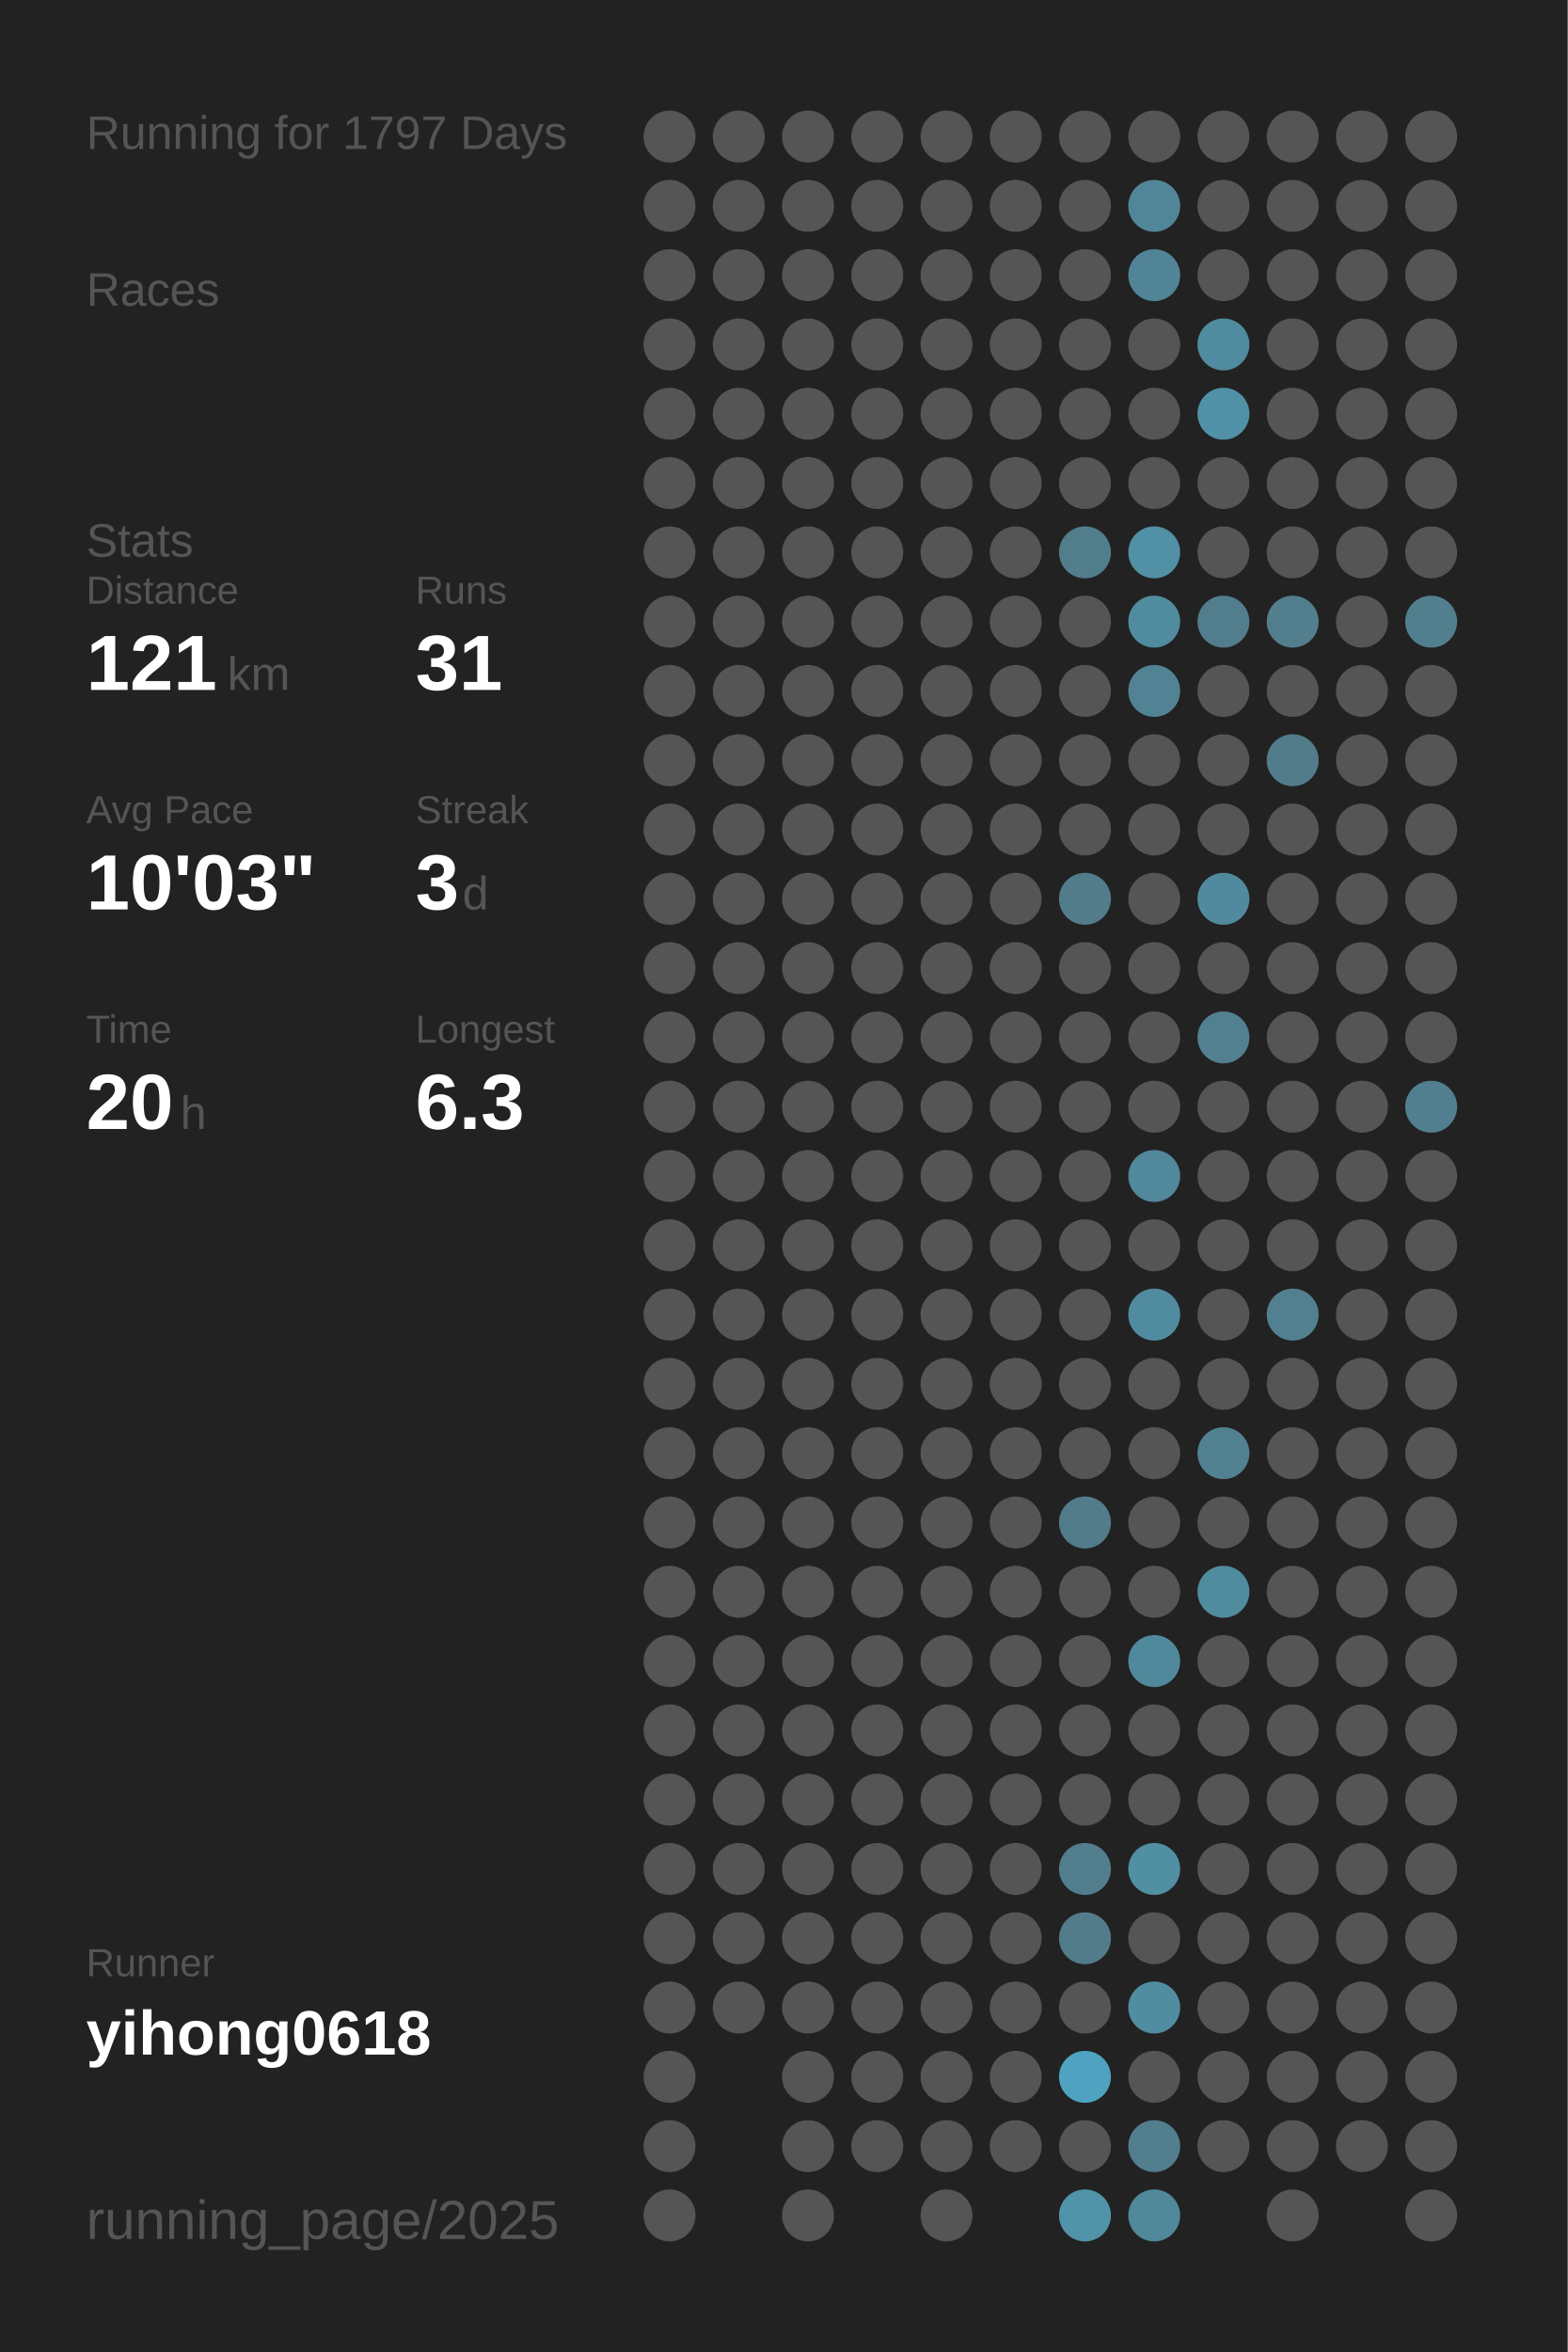
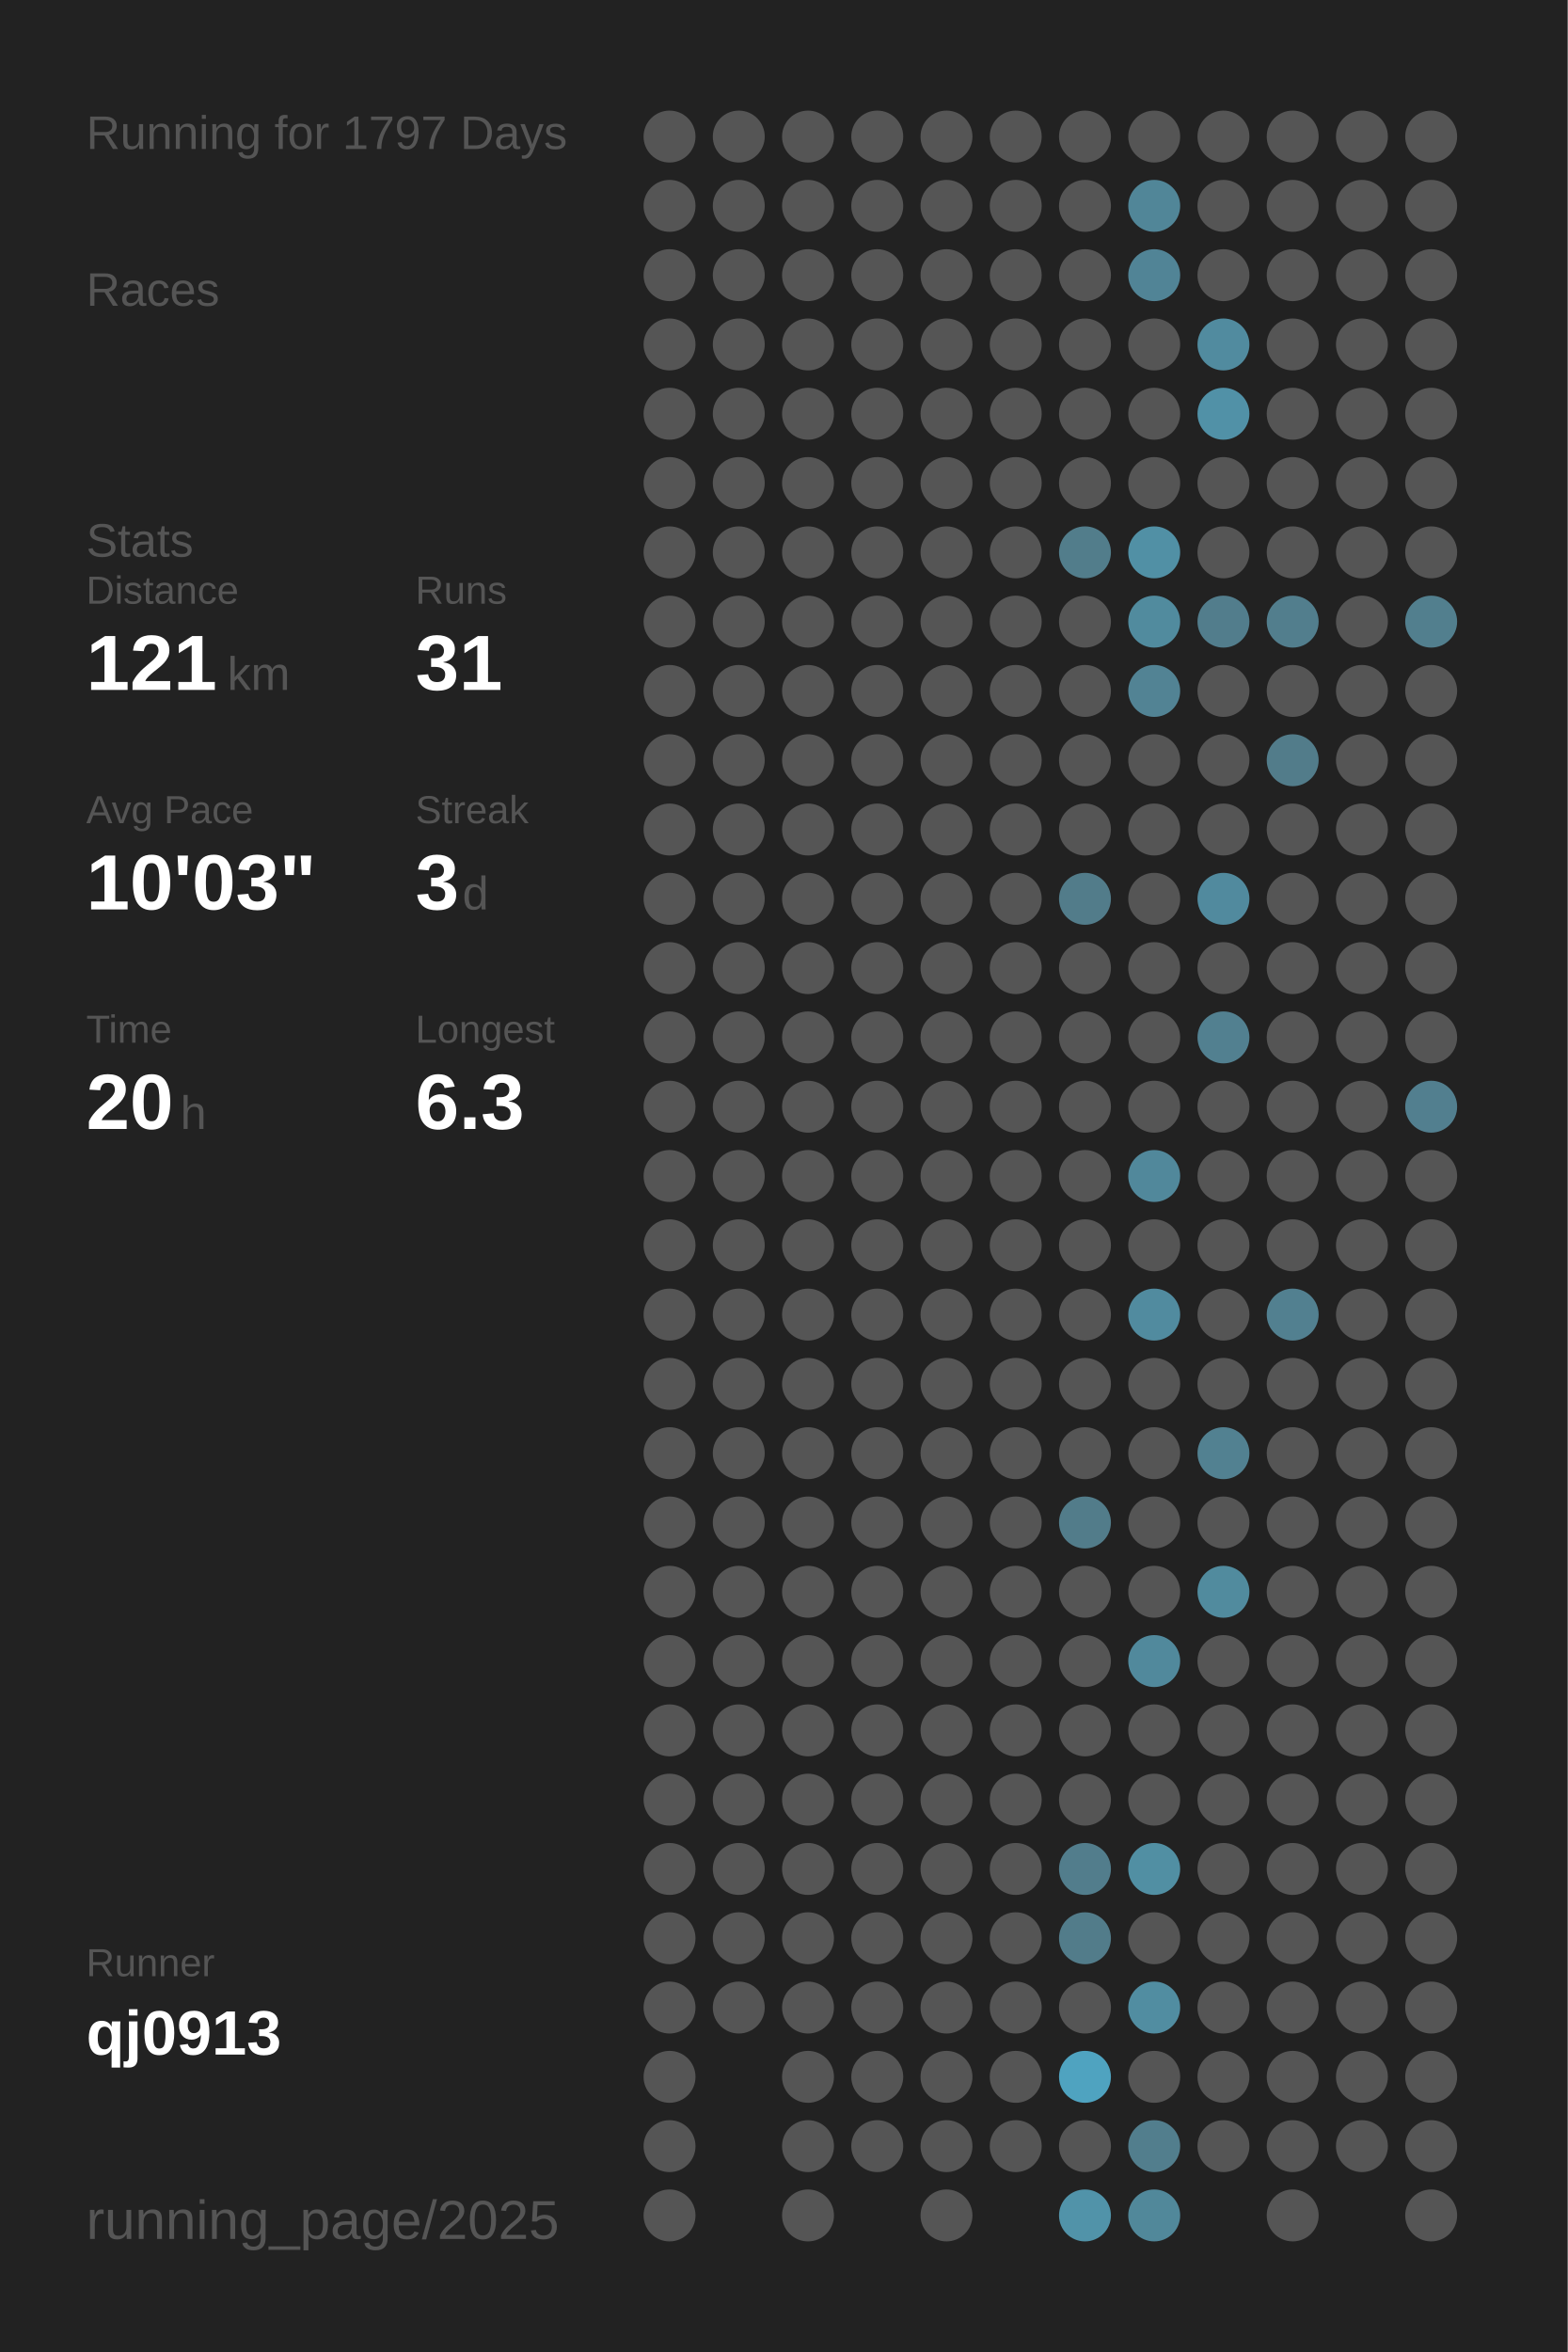
<svg xmlns="http://www.w3.org/2000/svg" baseProfile="full" height="300mm" version="1.1" viewBox="0,0,200,300" width="200mm">
  <defs />
  <rect fill="#222222" height="300" width="200" x="0" y="0" />
  <text fill="#555555" style="font-size:6px; font-family:Arial;" x="11" y="19">Running for 1797 Days</text>
  <text fill="#555555" style="font-size:6px; font-family:Arial;" x="11" y="39">Races</text>
  <text fill="#555555" style="font-size:6px; font-family:Arial;" x="11" y="71">Stats</text>
  <text fill="#555555" style="font-size:5px; font-family:Arial;" x="11" y="77">Distance</text>
  <text fill="#FFFFFF" style="font-size:10px; font-family:Arial; font-weight:bold;" x="11" y="88">121</text>
  <text fill="#555555" style="font-size:6px; font-family:Arial;" x="29" y="88">km</text>
  <text fill="#555555" style="font-size:5px; font-family:Arial;" x="53" y="77">Runs</text>
  <text fill="#FFFFFF" style="font-size:10px; font-family:Arial; font-weight:bold;" x="53" y="88">31</text>
  <text fill="#555555" style="font-size:5px; font-family:Arial;" x="11" y="105">Avg Pace</text>
  <text fill="#FFFFFF" style="font-size:10px; font-family:Arial; font-weight:bold;" x="11" y="116">10'03"</text>
  <text fill="#555555" style="font-size:5px; font-family:Arial;" x="53" y="105">Streak</text>
  <text fill="#FFFFFF" style="font-size:10px; font-family:Arial; font-weight:bold;" x="53" y="116">3</text>
  <text fill="#555555" style="font-size:6px; font-family:Arial;" x="59" y="116">d</text>
  <text fill="#555555" style="font-size:5px; font-family:Arial;" x="11" y="133">Time</text>
  <text fill="#FFFFFF" style="font-size:10px; font-family:Arial; font-weight:bold;" x="11" y="144">20</text>
  <text fill="#555555" style="font-size:6px; font-family:Arial;" x="23" y="144">h</text>
  <text fill="#555555" style="font-size:5px; font-family:Arial;" x="53" y="133">Longest</text>
  <text fill="#FFFFFF" style="font-size:10px; font-family:Arial; font-weight:bold;" x="53" y="144">6.3</text>
  <text fill="#555555" style="font-size:5px; font-family:Arial;" x="11" y="252.065">Runner</text>
-   <text fill="#FFFFFF" style="font-size:8px; font-family:Arial; font-weight:bold;" x="11" y="262.065">yihong0618</text>
+   <text fill="#FFFFFF" style="font-size:8px; font-family:Arial; font-weight:bold;" x="11" y="262.065">qj0913</text>
  <text fill="#555555" style="font-size:7px; font-family:Arial;" x="11" y="285.581">running_page/2025</text>
  <circle cx="85.417" cy="17.419" fill="#555555" r="3.312" />
  <circle cx="85.417" cy="26.258" fill="#555555" r="3.312" />
  <circle cx="85.417" cy="35.097" fill="#555555" r="3.312" />
  <circle cx="85.417" cy="43.935" fill="#555555" r="3.312" />
  <circle cx="85.417" cy="52.774" fill="#555555" r="3.312" />
  <circle cx="85.417" cy="61.613" fill="#555555" r="3.312" />
  <circle cx="85.417" cy="70.452" fill="#555555" r="3.312" />
  <circle cx="85.417" cy="79.29" fill="#555555" r="3.312" />
  <circle cx="85.417" cy="88.129" fill="#555555" r="3.312" />
  <circle cx="85.417" cy="96.968" fill="#555555" r="3.312" />
  <circle cx="85.417" cy="105.806" fill="#555555" r="3.312" />
  <circle cx="85.417" cy="114.645" fill="#555555" r="3.312" />
  <circle cx="85.417" cy="123.484" fill="#555555" r="3.312" />
  <circle cx="85.417" cy="132.323" fill="#555555" r="3.312" />
  <circle cx="85.417" cy="141.161" fill="#555555" r="3.312" />
  <circle cx="85.417" cy="150" fill="#555555" r="3.312" />
  <circle cx="85.417" cy="158.839" fill="#555555" r="3.312" />
  <circle cx="85.417" cy="167.677" fill="#555555" r="3.312" />
  <circle cx="85.417" cy="176.516" fill="#555555" r="3.312" />
  <circle cx="85.417" cy="185.355" fill="#555555" r="3.312" />
  <circle cx="85.417" cy="194.194" fill="#555555" r="3.312" />
  <circle cx="85.417" cy="203.032" fill="#555555" r="3.312" />
  <circle cx="85.417" cy="211.871" fill="#555555" r="3.312" />
  <circle cx="85.417" cy="220.71" fill="#555555" r="3.312" />
  <circle cx="85.417" cy="229.548" fill="#555555" r="3.312" />
  <circle cx="85.417" cy="238.387" fill="#555555" r="3.312" />
  <circle cx="85.417" cy="247.226" fill="#555555" r="3.312" />
  <circle cx="85.417" cy="256.065" fill="#555555" r="3.312" />
  <circle cx="85.417" cy="264.903" fill="#555555" r="3.312" />
  <circle cx="85.417" cy="273.742" fill="#555555" r="3.312" />
  <circle cx="85.417" cy="282.581" fill="#555555" r="3.312" />
  <circle cx="94.25" cy="17.419" fill="#555555" r="3.312" />
  <circle cx="94.25" cy="26.258" fill="#555555" r="3.312" />
  <circle cx="94.25" cy="35.097" fill="#555555" r="3.312" />
  <circle cx="94.25" cy="43.935" fill="#555555" r="3.312" />
  <circle cx="94.25" cy="52.774" fill="#555555" r="3.312" />
  <circle cx="94.25" cy="61.613" fill="#555555" r="3.312" />
  <circle cx="94.25" cy="70.452" fill="#555555" r="3.312" />
  <circle cx="94.25" cy="79.29" fill="#555555" r="3.312" />
  <circle cx="94.25" cy="88.129" fill="#555555" r="3.312" />
  <circle cx="94.25" cy="96.968" fill="#555555" r="3.312" />
  <circle cx="94.25" cy="105.806" fill="#555555" r="3.312" />
  <circle cx="94.25" cy="114.645" fill="#555555" r="3.312" />
  <circle cx="94.25" cy="123.484" fill="#555555" r="3.312" />
  <circle cx="94.25" cy="132.323" fill="#555555" r="3.312" />
  <circle cx="94.25" cy="141.161" fill="#555555" r="3.312" />
  <circle cx="94.25" cy="150" fill="#555555" r="3.312" />
  <circle cx="94.25" cy="158.839" fill="#555555" r="3.312" />
  <circle cx="94.25" cy="167.677" fill="#555555" r="3.312" />
  <circle cx="94.25" cy="176.516" fill="#555555" r="3.312" />
  <circle cx="94.25" cy="185.355" fill="#555555" r="3.312" />
  <circle cx="94.25" cy="194.194" fill="#555555" r="3.312" />
  <circle cx="94.25" cy="203.032" fill="#555555" r="3.312" />
  <circle cx="94.25" cy="211.871" fill="#555555" r="3.312" />
  <circle cx="94.25" cy="220.71" fill="#555555" r="3.312" />
  <circle cx="94.25" cy="229.548" fill="#555555" r="3.312" />
  <circle cx="94.25" cy="238.387" fill="#555555" r="3.312" />
  <circle cx="94.25" cy="247.226" fill="#555555" r="3.312" />
  <circle cx="94.25" cy="256.065" fill="#555555" r="3.312" />
  <circle cx="103.083" cy="17.419" fill="#555555" r="3.312" />
  <circle cx="103.083" cy="26.258" fill="#555555" r="3.312" />
  <circle cx="103.083" cy="35.097" fill="#555555" r="3.312" />
  <circle cx="103.083" cy="43.935" fill="#555555" r="3.312" />
  <circle cx="103.083" cy="52.774" fill="#555555" r="3.312" />
  <circle cx="103.083" cy="61.613" fill="#555555" r="3.312" />
  <circle cx="103.083" cy="70.452" fill="#555555" r="3.312" />
  <circle cx="103.083" cy="79.29" fill="#555555" r="3.312" />
  <circle cx="103.083" cy="88.129" fill="#555555" r="3.312" />
  <circle cx="103.083" cy="96.968" fill="#555555" r="3.312" />
  <circle cx="103.083" cy="105.806" fill="#555555" r="3.312" />
  <circle cx="103.083" cy="114.645" fill="#555555" r="3.312" />
  <circle cx="103.083" cy="123.484" fill="#555555" r="3.312" />
  <circle cx="103.083" cy="132.323" fill="#555555" r="3.312" />
  <circle cx="103.083" cy="141.161" fill="#555555" r="3.312" />
  <circle cx="103.083" cy="150" fill="#555555" r="3.312" />
  <circle cx="103.083" cy="158.839" fill="#555555" r="3.312" />
  <circle cx="103.083" cy="167.677" fill="#555555" r="3.312" />
  <circle cx="103.083" cy="176.516" fill="#555555" r="3.312" />
  <circle cx="103.083" cy="185.355" fill="#555555" r="3.312" />
  <circle cx="103.083" cy="194.194" fill="#555555" r="3.312" />
  <circle cx="103.083" cy="203.032" fill="#555555" r="3.312" />
  <circle cx="103.083" cy="211.871" fill="#555555" r="3.312" />
  <circle cx="103.083" cy="220.71" fill="#555555" r="3.312" />
  <circle cx="103.083" cy="229.548" fill="#555555" r="3.312" />
  <circle cx="103.083" cy="238.387" fill="#555555" r="3.312" />
  <circle cx="103.083" cy="247.226" fill="#555555" r="3.312" />
  <circle cx="103.083" cy="256.065" fill="#555555" r="3.312" />
  <circle cx="103.083" cy="264.903" fill="#555555" r="3.312" />
  <circle cx="103.083" cy="273.742" fill="#555555" r="3.312" />
  <circle cx="103.083" cy="282.581" fill="#555555" r="3.312" />
  <circle cx="111.917" cy="17.419" fill="#555555" r="3.312" />
  <circle cx="111.917" cy="26.258" fill="#555555" r="3.312" />
  <circle cx="111.917" cy="35.097" fill="#555555" r="3.312" />
  <circle cx="111.917" cy="43.935" fill="#555555" r="3.312" />
  <circle cx="111.917" cy="52.774" fill="#555555" r="3.312" />
  <circle cx="111.917" cy="61.613" fill="#555555" r="3.312" />
  <circle cx="111.917" cy="70.452" fill="#555555" r="3.312" />
  <circle cx="111.917" cy="79.29" fill="#555555" r="3.312" />
  <circle cx="111.917" cy="88.129" fill="#555555" r="3.312" />
  <circle cx="111.917" cy="96.968" fill="#555555" r="3.312" />
  <circle cx="111.917" cy="105.806" fill="#555555" r="3.312" />
  <circle cx="111.917" cy="114.645" fill="#555555" r="3.312" />
  <circle cx="111.917" cy="123.484" fill="#555555" r="3.312" />
  <circle cx="111.917" cy="132.323" fill="#555555" r="3.312" />
  <circle cx="111.917" cy="141.161" fill="#555555" r="3.312" />
  <circle cx="111.917" cy="150" fill="#555555" r="3.312" />
  <circle cx="111.917" cy="158.839" fill="#555555" r="3.312" />
  <circle cx="111.917" cy="167.677" fill="#555555" r="3.312" />
  <circle cx="111.917" cy="176.516" fill="#555555" r="3.312" />
  <circle cx="111.917" cy="185.355" fill="#555555" r="3.312" />
  <circle cx="111.917" cy="194.194" fill="#555555" r="3.312" />
  <circle cx="111.917" cy="203.032" fill="#555555" r="3.312" />
  <circle cx="111.917" cy="211.871" fill="#555555" r="3.312" />
  <circle cx="111.917" cy="220.71" fill="#555555" r="3.312" />
  <circle cx="111.917" cy="229.548" fill="#555555" r="3.312" />
  <circle cx="111.917" cy="238.387" fill="#555555" r="3.312" />
  <circle cx="111.917" cy="247.226" fill="#555555" r="3.312" />
  <circle cx="111.917" cy="256.065" fill="#555555" r="3.312" />
  <circle cx="111.917" cy="264.903" fill="#555555" r="3.312" />
  <circle cx="111.917" cy="273.742" fill="#555555" r="3.312" />
  <circle cx="120.75" cy="17.419" fill="#555555" r="3.312" />
  <circle cx="120.75" cy="26.258" fill="#555555" r="3.312" />
  <circle cx="120.75" cy="35.097" fill="#555555" r="3.312" />
  <circle cx="120.75" cy="43.935" fill="#555555" r="3.312" />
  <circle cx="120.75" cy="52.774" fill="#555555" r="3.312" />
  <circle cx="120.75" cy="61.613" fill="#555555" r="3.312" />
  <circle cx="120.75" cy="70.452" fill="#555555" r="3.312" />
  <circle cx="120.75" cy="79.29" fill="#555555" r="3.312" />
  <circle cx="120.75" cy="88.129" fill="#555555" r="3.312" />
  <circle cx="120.75" cy="96.968" fill="#555555" r="3.312" />
  <circle cx="120.75" cy="105.806" fill="#555555" r="3.312" />
  <circle cx="120.75" cy="114.645" fill="#555555" r="3.312" />
  <circle cx="120.75" cy="123.484" fill="#555555" r="3.312" />
  <circle cx="120.75" cy="132.323" fill="#555555" r="3.312" />
  <circle cx="120.75" cy="141.161" fill="#555555" r="3.312" />
  <circle cx="120.75" cy="150" fill="#555555" r="3.312" />
  <circle cx="120.75" cy="158.839" fill="#555555" r="3.312" />
  <circle cx="120.75" cy="167.677" fill="#555555" r="3.312" />
  <circle cx="120.75" cy="176.516" fill="#555555" r="3.312" />
  <circle cx="120.75" cy="185.355" fill="#555555" r="3.312" />
  <circle cx="120.75" cy="194.194" fill="#555555" r="3.312" />
  <circle cx="120.75" cy="203.032" fill="#555555" r="3.312" />
  <circle cx="120.75" cy="211.871" fill="#555555" r="3.312" />
  <circle cx="120.75" cy="220.71" fill="#555555" r="3.312" />
  <circle cx="120.75" cy="229.548" fill="#555555" r="3.312" />
  <circle cx="120.75" cy="238.387" fill="#555555" r="3.312" />
  <circle cx="120.75" cy="247.226" fill="#555555" r="3.312" />
  <circle cx="120.75" cy="256.065" fill="#555555" r="3.312" />
  <circle cx="120.75" cy="264.903" fill="#555555" r="3.312" />
  <circle cx="120.75" cy="273.742" fill="#555555" r="3.312" />
  <circle cx="120.75" cy="282.581" fill="#555555" r="3.312" />
  <circle cx="129.583" cy="17.419" fill="#555555" r="3.312" />
  <circle cx="129.583" cy="26.258" fill="#555555" r="3.312" />
  <circle cx="129.583" cy="35.097" fill="#555555" r="3.312" />
  <circle cx="129.583" cy="43.935" fill="#555555" r="3.312" />
  <circle cx="129.583" cy="52.774" fill="#555555" r="3.312" />
  <circle cx="129.583" cy="61.613" fill="#555555" r="3.312" />
  <circle cx="129.583" cy="70.452" fill="#555555" r="3.312" />
  <circle cx="129.583" cy="79.29" fill="#555555" r="3.312" />
  <circle cx="129.583" cy="88.129" fill="#555555" r="3.312" />
  <circle cx="129.583" cy="96.968" fill="#555555" r="3.312" />
  <circle cx="129.583" cy="105.806" fill="#555555" r="3.312" />
  <circle cx="129.583" cy="114.645" fill="#555555" r="3.312" />
  <circle cx="129.583" cy="123.484" fill="#555555" r="3.312" />
  <circle cx="129.583" cy="132.323" fill="#555555" r="3.312" />
  <circle cx="129.583" cy="141.161" fill="#555555" r="3.312" />
  <circle cx="129.583" cy="150" fill="#555555" r="3.312" />
  <circle cx="129.583" cy="158.839" fill="#555555" r="3.312" />
  <circle cx="129.583" cy="167.677" fill="#555555" r="3.312" />
  <circle cx="129.583" cy="176.516" fill="#555555" r="3.312" />
  <circle cx="129.583" cy="185.355" fill="#555555" r="3.312" />
  <circle cx="129.583" cy="194.194" fill="#555555" r="3.312" />
  <circle cx="129.583" cy="203.032" fill="#555555" r="3.312" />
  <circle cx="129.583" cy="211.871" fill="#555555" r="3.312" />
  <circle cx="129.583" cy="220.71" fill="#555555" r="3.312" />
  <circle cx="129.583" cy="229.548" fill="#555555" r="3.312" />
  <circle cx="129.583" cy="238.387" fill="#555555" r="3.312" />
  <circle cx="129.583" cy="247.226" fill="#555555" r="3.312" />
  <circle cx="129.583" cy="256.065" fill="#555555" r="3.312" />
  <circle cx="129.583" cy="264.903" fill="#555555" r="3.312" />
  <circle cx="129.583" cy="273.742" fill="#555555" r="3.312" />
  <circle cx="138.417" cy="17.419" fill="#555555" r="3.312" />
  <circle cx="138.417" cy="26.258" fill="#555555" r="3.312" />
  <circle cx="138.417" cy="35.097" fill="#555555" r="3.312" />
  <circle cx="138.417" cy="43.935" fill="#555555" r="3.312" />
  <circle cx="138.417" cy="52.774" fill="#555555" r="3.312" />
  <circle cx="138.417" cy="61.613" fill="#555555" r="3.312" />
  <circle cx="138.417" cy="70.452" fill="#527d8b" r="3.312" />
  <circle cx="138.417" cy="79.29" fill="#555555" r="3.312" />
  <circle cx="138.417" cy="88.129" fill="#555555" r="3.312" />
  <circle cx="138.417" cy="96.968" fill="#555555" r="3.312" />
  <circle cx="138.417" cy="105.806" fill="#555555" r="3.312" />
  <circle cx="138.417" cy="114.645" fill="#527c8a" r="3.312" />
  <circle cx="138.417" cy="123.484" fill="#555555" r="3.312" />
  <circle cx="138.417" cy="132.323" fill="#555555" r="3.312" />
  <circle cx="138.417" cy="141.161" fill="#555555" r="3.312" />
  <circle cx="138.417" cy="150" fill="#555555" r="3.312" />
  <circle cx="138.417" cy="158.839" fill="#555555" r="3.312" />
  <circle cx="138.417" cy="167.677" fill="#555555" r="3.312" />
  <circle cx="138.417" cy="176.516" fill="#555555" r="3.312" />
  <circle cx="138.417" cy="185.355" fill="#555555" r="3.312" />
  <circle cx="138.417" cy="194.194" fill="#527c8a" r="3.312" />
  <circle cx="138.417" cy="203.032" fill="#555555" r="3.312" />
  <circle cx="138.417" cy="211.871" fill="#555555" r="3.312" />
  <circle cx="138.417" cy="220.71" fill="#555555" r="3.312" />
  <circle cx="138.417" cy="229.548" fill="#555555" r="3.312" />
  <circle cx="138.417" cy="238.387" fill="#527d8c" r="3.312" />
  <circle cx="138.417" cy="247.226" fill="#527c8a" r="3.312" />
  <circle cx="138.417" cy="256.065" fill="#555555" r="3.312" />
  <circle cx="138.417" cy="264.903" fill="#4fa3c0" r="3.312" />
  <circle cx="138.417" cy="273.742" fill="#555555" r="3.312" />
  <circle cx="138.417" cy="282.581" fill="#5193a9" r="3.312" />
  <circle cx="147.25" cy="17.419" fill="#555555" r="3.312" />
  <circle cx="147.25" cy="26.258" fill="#518698" r="3.312" />
  <circle cx="147.25" cy="35.097" fill="#518496" r="3.312" />
  <circle cx="147.25" cy="43.935" fill="#555555" r="3.312" />
  <circle cx="147.25" cy="52.774" fill="#555555" r="3.312" />
  <circle cx="147.25" cy="61.613" fill="#555555" r="3.312" />
  <circle cx="147.25" cy="70.452" fill="#5190a5" r="3.312" />
  <circle cx="147.25" cy="79.29" fill="#518b9e" r="3.312" />
  <circle cx="147.25" cy="88.129" fill="#528394" r="3.312" />
  <circle cx="147.25" cy="96.968" fill="#555555" r="3.312" />
  <circle cx="147.25" cy="105.806" fill="#555555" r="3.312" />
  <circle cx="147.25" cy="114.645" fill="#555555" r="3.312" />
  <circle cx="147.25" cy="123.484" fill="#555555" r="3.312" />
  <circle cx="147.25" cy="132.323" fill="#555555" r="3.312" />
  <circle cx="147.25" cy="141.161" fill="#555555" r="3.312" />
  <circle cx="147.25" cy="150" fill="#51889b" r="3.312" />
  <circle cx="147.25" cy="158.839" fill="#555555" r="3.312" />
  <circle cx="147.25" cy="167.677" fill="#518b9f" r="3.312" />
  <circle cx="147.25" cy="176.516" fill="#555555" r="3.312" />
  <circle cx="147.25" cy="185.355" fill="#555555" r="3.312" />
  <circle cx="147.25" cy="194.194" fill="#555555" r="3.312" />
  <circle cx="147.25" cy="203.032" fill="#555555" r="3.312" />
  <circle cx="147.25" cy="211.871" fill="#51899c" r="3.312" />
  <circle cx="147.25" cy="220.71" fill="#555555" r="3.312" />
  <circle cx="147.25" cy="229.548" fill="#555555" r="3.312" />
  <circle cx="147.25" cy="238.387" fill="#518fa3" r="3.312" />
  <circle cx="147.25" cy="247.226" fill="#555555" r="3.312" />
  <circle cx="147.25" cy="256.065" fill="#518da1" r="3.312" />
  <circle cx="147.25" cy="264.903" fill="#555555" r="3.312" />
  <circle cx="147.25" cy="273.742" fill="#527e8d" r="3.312" />
  <circle cx="147.25" cy="282.581" fill="#51889a" r="3.312" />
  <circle cx="156.083" cy="17.419" fill="#555555" r="3.312" />
  <circle cx="156.083" cy="26.258" fill="#555555" r="3.312" />
  <circle cx="156.083" cy="35.097" fill="#555555" r="3.312" />
  <circle cx="156.083" cy="43.935" fill="#518b9f" r="3.312" />
  <circle cx="156.083" cy="52.774" fill="#5191a7" r="3.312" />
  <circle cx="156.083" cy="61.613" fill="#555555" r="3.312" />
  <circle cx="156.083" cy="70.452" fill="#555555" r="3.312" />
  <circle cx="156.083" cy="79.29" fill="#527d8c" r="3.312" />
  <circle cx="156.083" cy="88.129" fill="#555555" r="3.312" />
  <circle cx="156.083" cy="96.968" fill="#555555" r="3.312" />
  <circle cx="156.083" cy="105.806" fill="#555555" r="3.312" />
  <circle cx="156.083" cy="114.645" fill="#518a9e" r="3.312" />
  <circle cx="156.083" cy="123.484" fill="#555555" r="3.312" />
  <circle cx="156.083" cy="132.323" fill="#528090" r="3.312" />
  <circle cx="156.083" cy="141.161" fill="#555555" r="3.312" />
  <circle cx="156.083" cy="150" fill="#555555" r="3.312" />
  <circle cx="156.083" cy="158.839" fill="#555555" r="3.312" />
  <circle cx="156.083" cy="167.677" fill="#555555" r="3.312" />
  <circle cx="156.083" cy="176.516" fill="#555555" r="3.312" />
  <circle cx="156.083" cy="185.355" fill="#528191" r="3.312" />
  <circle cx="156.083" cy="194.194" fill="#555555" r="3.312" />
  <circle cx="156.083" cy="203.032" fill="#518b9e" r="3.312" />
  <circle cx="156.083" cy="211.871" fill="#555555" r="3.312" />
  <circle cx="156.083" cy="220.71" fill="#555555" r="3.312" />
  <circle cx="156.083" cy="229.548" fill="#555555" r="3.312" />
  <circle cx="156.083" cy="238.387" fill="#555555" r="3.312" />
  <circle cx="156.083" cy="247.226" fill="#555555" r="3.312" />
  <circle cx="156.083" cy="256.065" fill="#555555" r="3.312" />
  <circle cx="156.083" cy="264.903" fill="#555555" r="3.312" />
  <circle cx="156.083" cy="273.742" fill="#555555" r="3.312" />
  <circle cx="164.917" cy="17.419" fill="#555555" r="3.312" />
  <circle cx="164.917" cy="26.258" fill="#555555" r="3.312" />
  <circle cx="164.917" cy="35.097" fill="#555555" r="3.312" />
  <circle cx="164.917" cy="43.935" fill="#555555" r="3.312" />
  <circle cx="164.917" cy="52.774" fill="#555555" r="3.312" />
  <circle cx="164.917" cy="61.613" fill="#555555" r="3.312" />
  <circle cx="164.917" cy="70.452" fill="#555555" r="3.312" />
  <circle cx="164.917" cy="79.29" fill="#527e8d" r="3.312" />
  <circle cx="164.917" cy="88.129" fill="#555555" r="3.312" />
  <circle cx="164.917" cy="96.968" fill="#527c8a" r="3.312" />
  <circle cx="164.917" cy="105.806" fill="#555555" r="3.312" />
  <circle cx="164.917" cy="114.645" fill="#555555" r="3.312" />
  <circle cx="164.917" cy="123.484" fill="#555555" r="3.312" />
  <circle cx="164.917" cy="132.323" fill="#555555" r="3.312" />
  <circle cx="164.917" cy="141.161" fill="#555555" r="3.312" />
  <circle cx="164.917" cy="150" fill="#555555" r="3.312" />
  <circle cx="164.917" cy="158.839" fill="#555555" r="3.312" />
  <circle cx="164.917" cy="167.677" fill="#528090" r="3.312" />
  <circle cx="164.917" cy="176.516" fill="#555555" r="3.312" />
  <circle cx="164.917" cy="185.355" fill="#555555" r="3.312" />
  <circle cx="164.917" cy="194.194" fill="#555555" r="3.312" />
  <circle cx="164.917" cy="203.032" fill="#555555" r="3.312" />
  <circle cx="164.917" cy="211.871" fill="#555555" r="3.312" />
  <circle cx="164.917" cy="220.71" fill="#555555" r="3.312" />
  <circle cx="164.917" cy="229.548" fill="#555555" r="3.312" />
  <circle cx="164.917" cy="238.387" fill="#555555" r="3.312" />
  <circle cx="164.917" cy="247.226" fill="#555555" r="3.312" />
  <circle cx="164.917" cy="256.065" fill="#555555" r="3.312" />
  <circle cx="164.917" cy="264.903" fill="#555555" r="3.312" />
  <circle cx="164.917" cy="273.742" fill="#555555" r="3.312" />
  <circle cx="164.917" cy="282.581" fill="#555555" r="3.312" />
  <circle cx="173.75" cy="17.419" fill="#555555" r="3.312" />
  <circle cx="173.75" cy="26.258" fill="#555555" r="3.312" />
  <circle cx="173.75" cy="35.097" fill="#555555" r="3.312" />
  <circle cx="173.75" cy="43.935" fill="#555555" r="3.312" />
  <circle cx="173.75" cy="52.774" fill="#555555" r="3.312" />
  <circle cx="173.75" cy="61.613" fill="#555555" r="3.312" />
  <circle cx="173.75" cy="70.452" fill="#555555" r="3.312" />
  <circle cx="173.75" cy="79.29" fill="#555555" r="3.312" />
  <circle cx="173.75" cy="88.129" fill="#555555" r="3.312" />
  <circle cx="173.75" cy="96.968" fill="#555555" r="3.312" />
  <circle cx="173.75" cy="105.806" fill="#555555" r="3.312" />
  <circle cx="173.75" cy="114.645" fill="#555555" r="3.312" />
  <circle cx="173.75" cy="123.484" fill="#555555" r="3.312" />
  <circle cx="173.75" cy="132.323" fill="#555555" r="3.312" />
  <circle cx="173.75" cy="141.161" fill="#555555" r="3.312" />
  <circle cx="173.75" cy="150" fill="#555555" r="3.312" />
  <circle cx="173.75" cy="158.839" fill="#555555" r="3.312" />
  <circle cx="173.75" cy="167.677" fill="#555555" r="3.312" />
  <circle cx="173.75" cy="176.516" fill="#555555" r="3.312" />
  <circle cx="173.75" cy="185.355" fill="#555555" r="3.312" />
  <circle cx="173.75" cy="194.194" fill="#555555" r="3.312" />
  <circle cx="173.75" cy="203.032" fill="#555555" r="3.312" />
  <circle cx="173.75" cy="211.871" fill="#555555" r="3.312" />
  <circle cx="173.75" cy="220.71" fill="#555555" r="3.312" />
  <circle cx="173.75" cy="229.548" fill="#555555" r="3.312" />
  <circle cx="173.75" cy="238.387" fill="#555555" r="3.312" />
  <circle cx="173.75" cy="247.226" fill="#555555" r="3.312" />
  <circle cx="173.75" cy="256.065" fill="#555555" r="3.312" />
  <circle cx="173.75" cy="264.903" fill="#555555" r="3.312" />
  <circle cx="173.75" cy="273.742" fill="#555555" r="3.312" />
  <circle cx="182.583" cy="17.419" fill="#555555" r="3.312" />
  <circle cx="182.583" cy="26.258" fill="#555555" r="3.312" />
  <circle cx="182.583" cy="35.097" fill="#555555" r="3.312" />
  <circle cx="182.583" cy="43.935" fill="#555555" r="3.312" />
  <circle cx="182.583" cy="52.774" fill="#555555" r="3.312" />
  <circle cx="182.583" cy="61.613" fill="#555555" r="3.312" />
  <circle cx="182.583" cy="70.452" fill="#555555" r="3.312" />
  <circle cx="182.583" cy="79.29" fill="#527f8e" r="3.312" />
  <circle cx="182.583" cy="88.129" fill="#555555" r="3.312" />
  <circle cx="182.583" cy="96.968" fill="#555555" r="3.312" />
  <circle cx="182.583" cy="105.806" fill="#555555" r="3.312" />
  <circle cx="182.583" cy="114.645" fill="#555555" r="3.312" />
  <circle cx="182.583" cy="123.484" fill="#555555" r="3.312" />
  <circle cx="182.583" cy="132.323" fill="#555555" r="3.312" />
  <circle cx="182.583" cy="141.161" fill="#527f8f" r="3.312" />
  <circle cx="182.583" cy="150" fill="#555555" r="3.312" />
  <circle cx="182.583" cy="158.839" fill="#555555" r="3.312" />
  <circle cx="182.583" cy="167.677" fill="#555555" r="3.312" />
  <circle cx="182.583" cy="176.516" fill="#555555" r="3.312" />
  <circle cx="182.583" cy="185.355" fill="#555555" r="3.312" />
  <circle cx="182.583" cy="194.194" fill="#555555" r="3.312" />
  <circle cx="182.583" cy="203.032" fill="#555555" r="3.312" />
  <circle cx="182.583" cy="211.871" fill="#555555" r="3.312" />
  <circle cx="182.583" cy="220.71" fill="#555555" r="3.312" />
  <circle cx="182.583" cy="229.548" fill="#555555" r="3.312" />
  <circle cx="182.583" cy="238.387" fill="#555555" r="3.312" />
  <circle cx="182.583" cy="247.226" fill="#555555" r="3.312" />
  <circle cx="182.583" cy="256.065" fill="#555555" r="3.312" />
  <circle cx="182.583" cy="264.903" fill="#555555" r="3.312" />
  <circle cx="182.583" cy="273.742" fill="#555555" r="3.312" />
  <circle cx="182.583" cy="282.581" fill="#555555" r="3.312" />
</svg>
